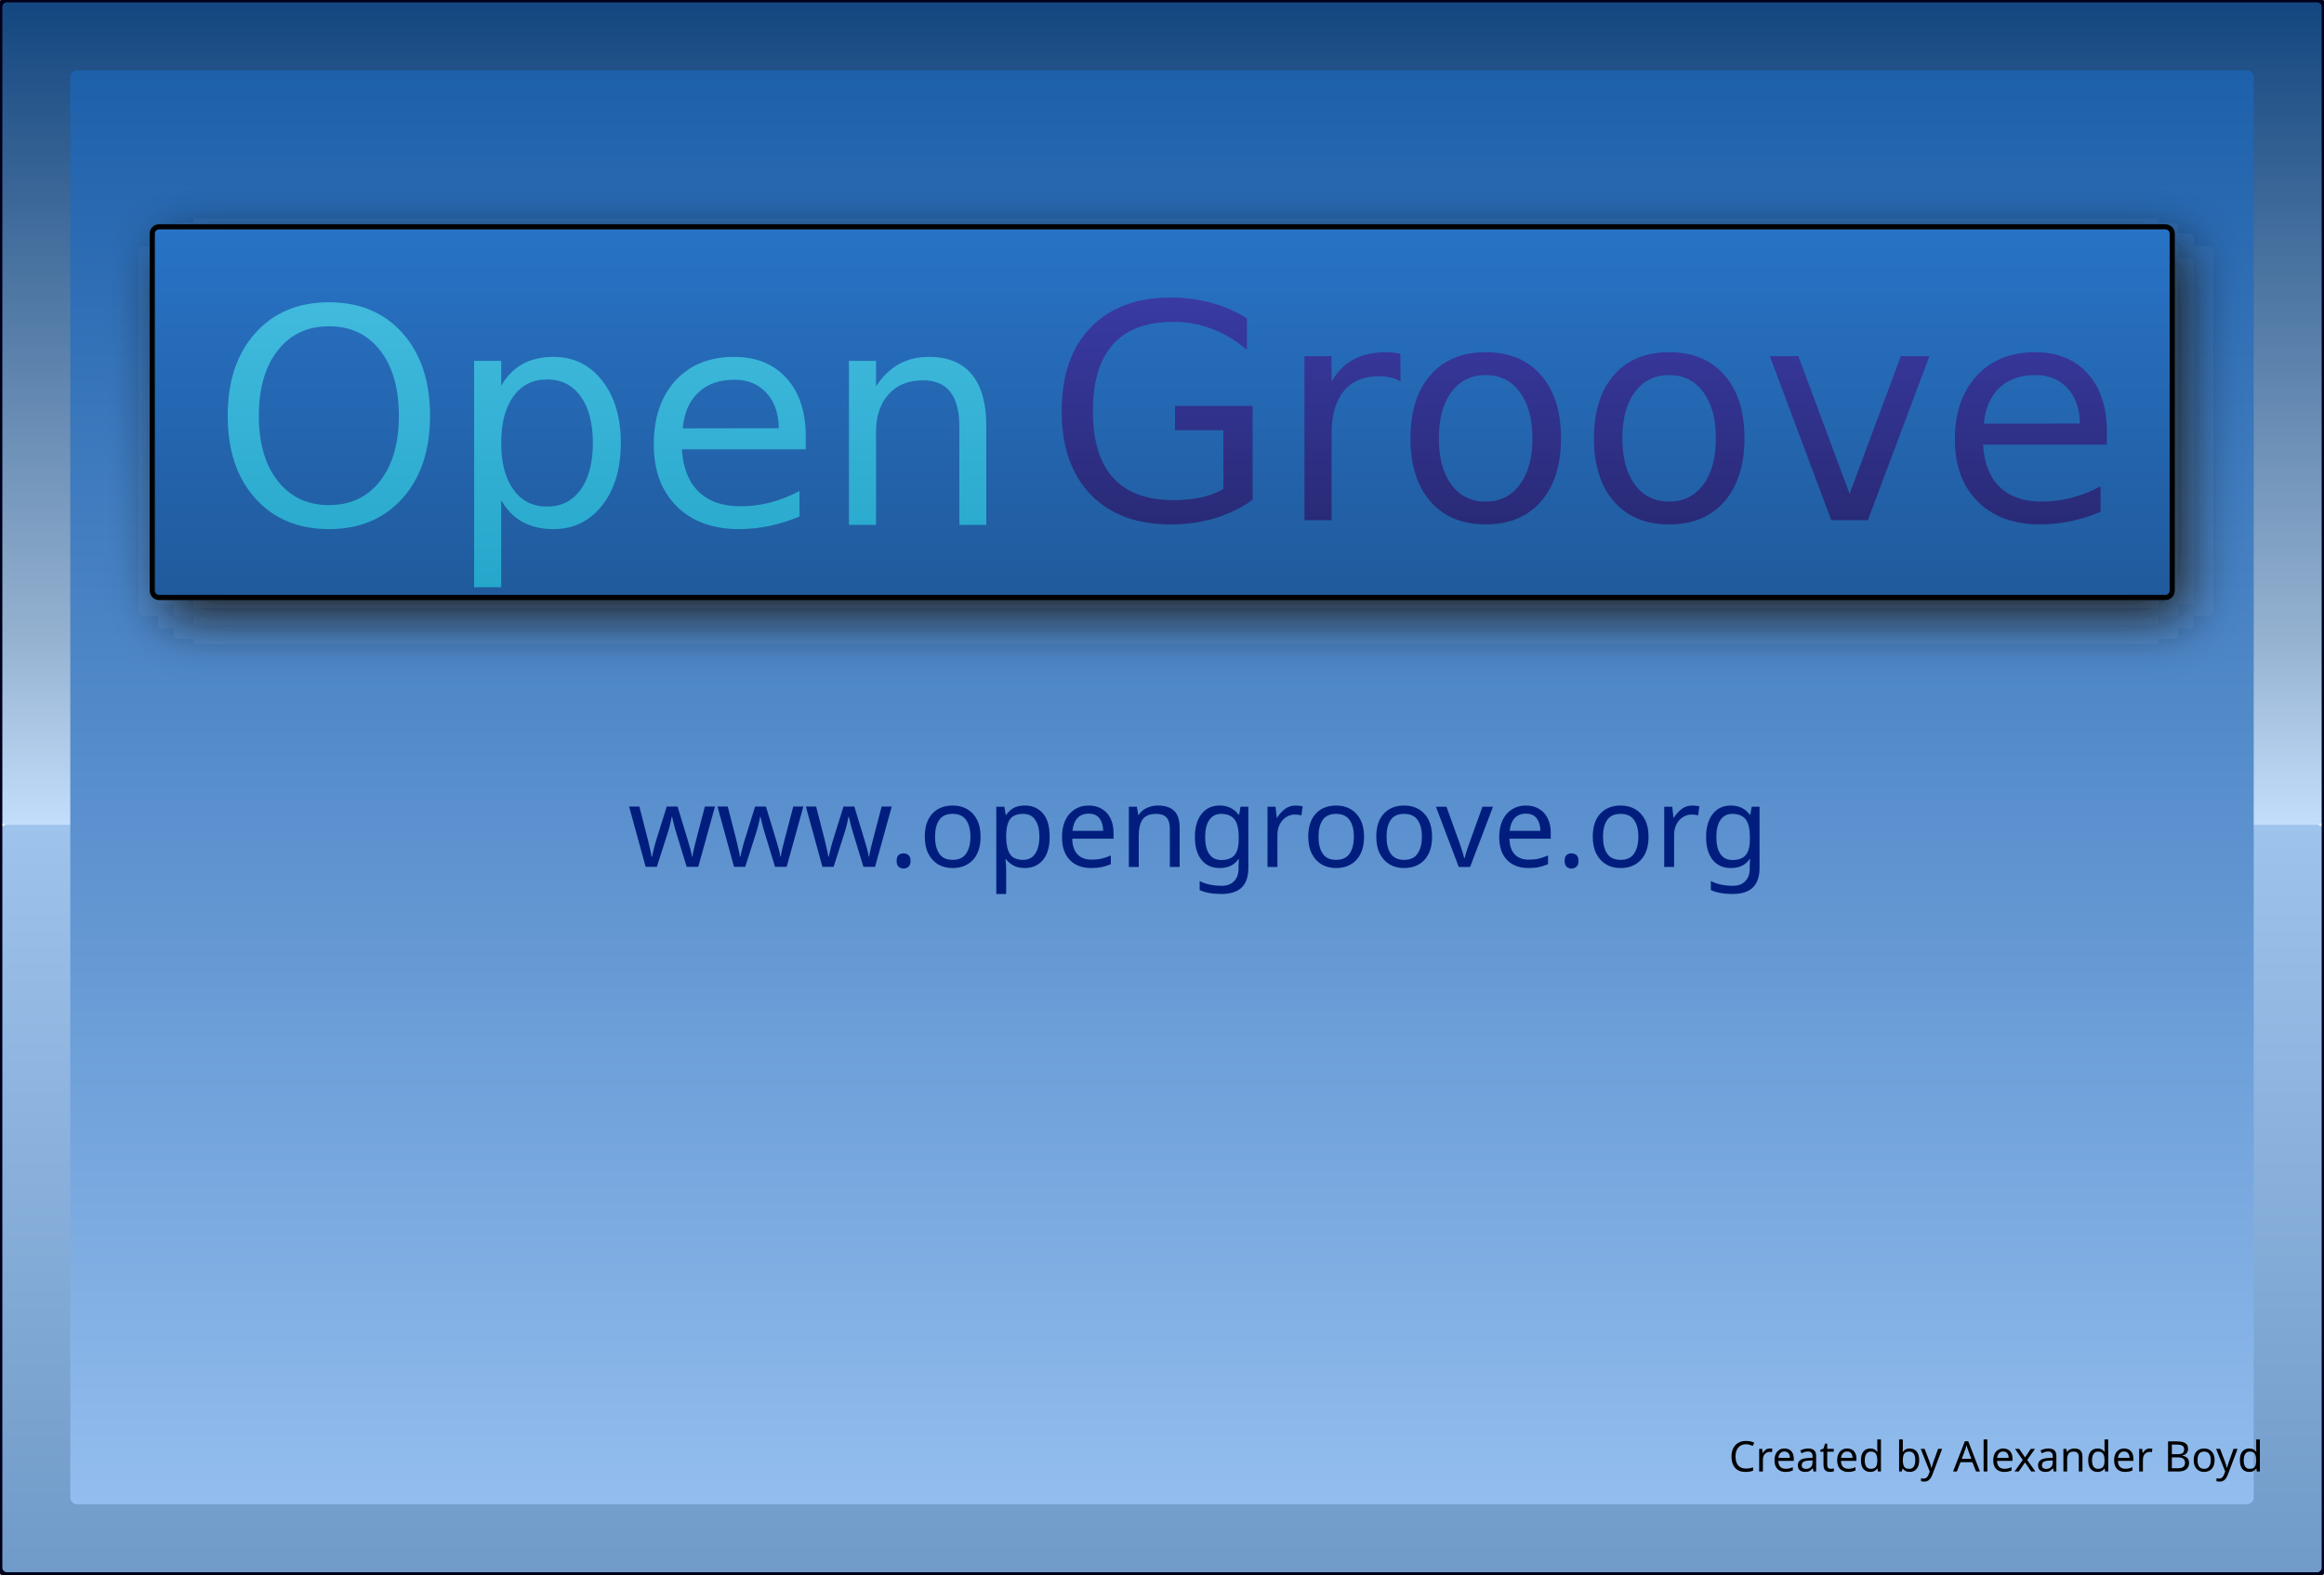
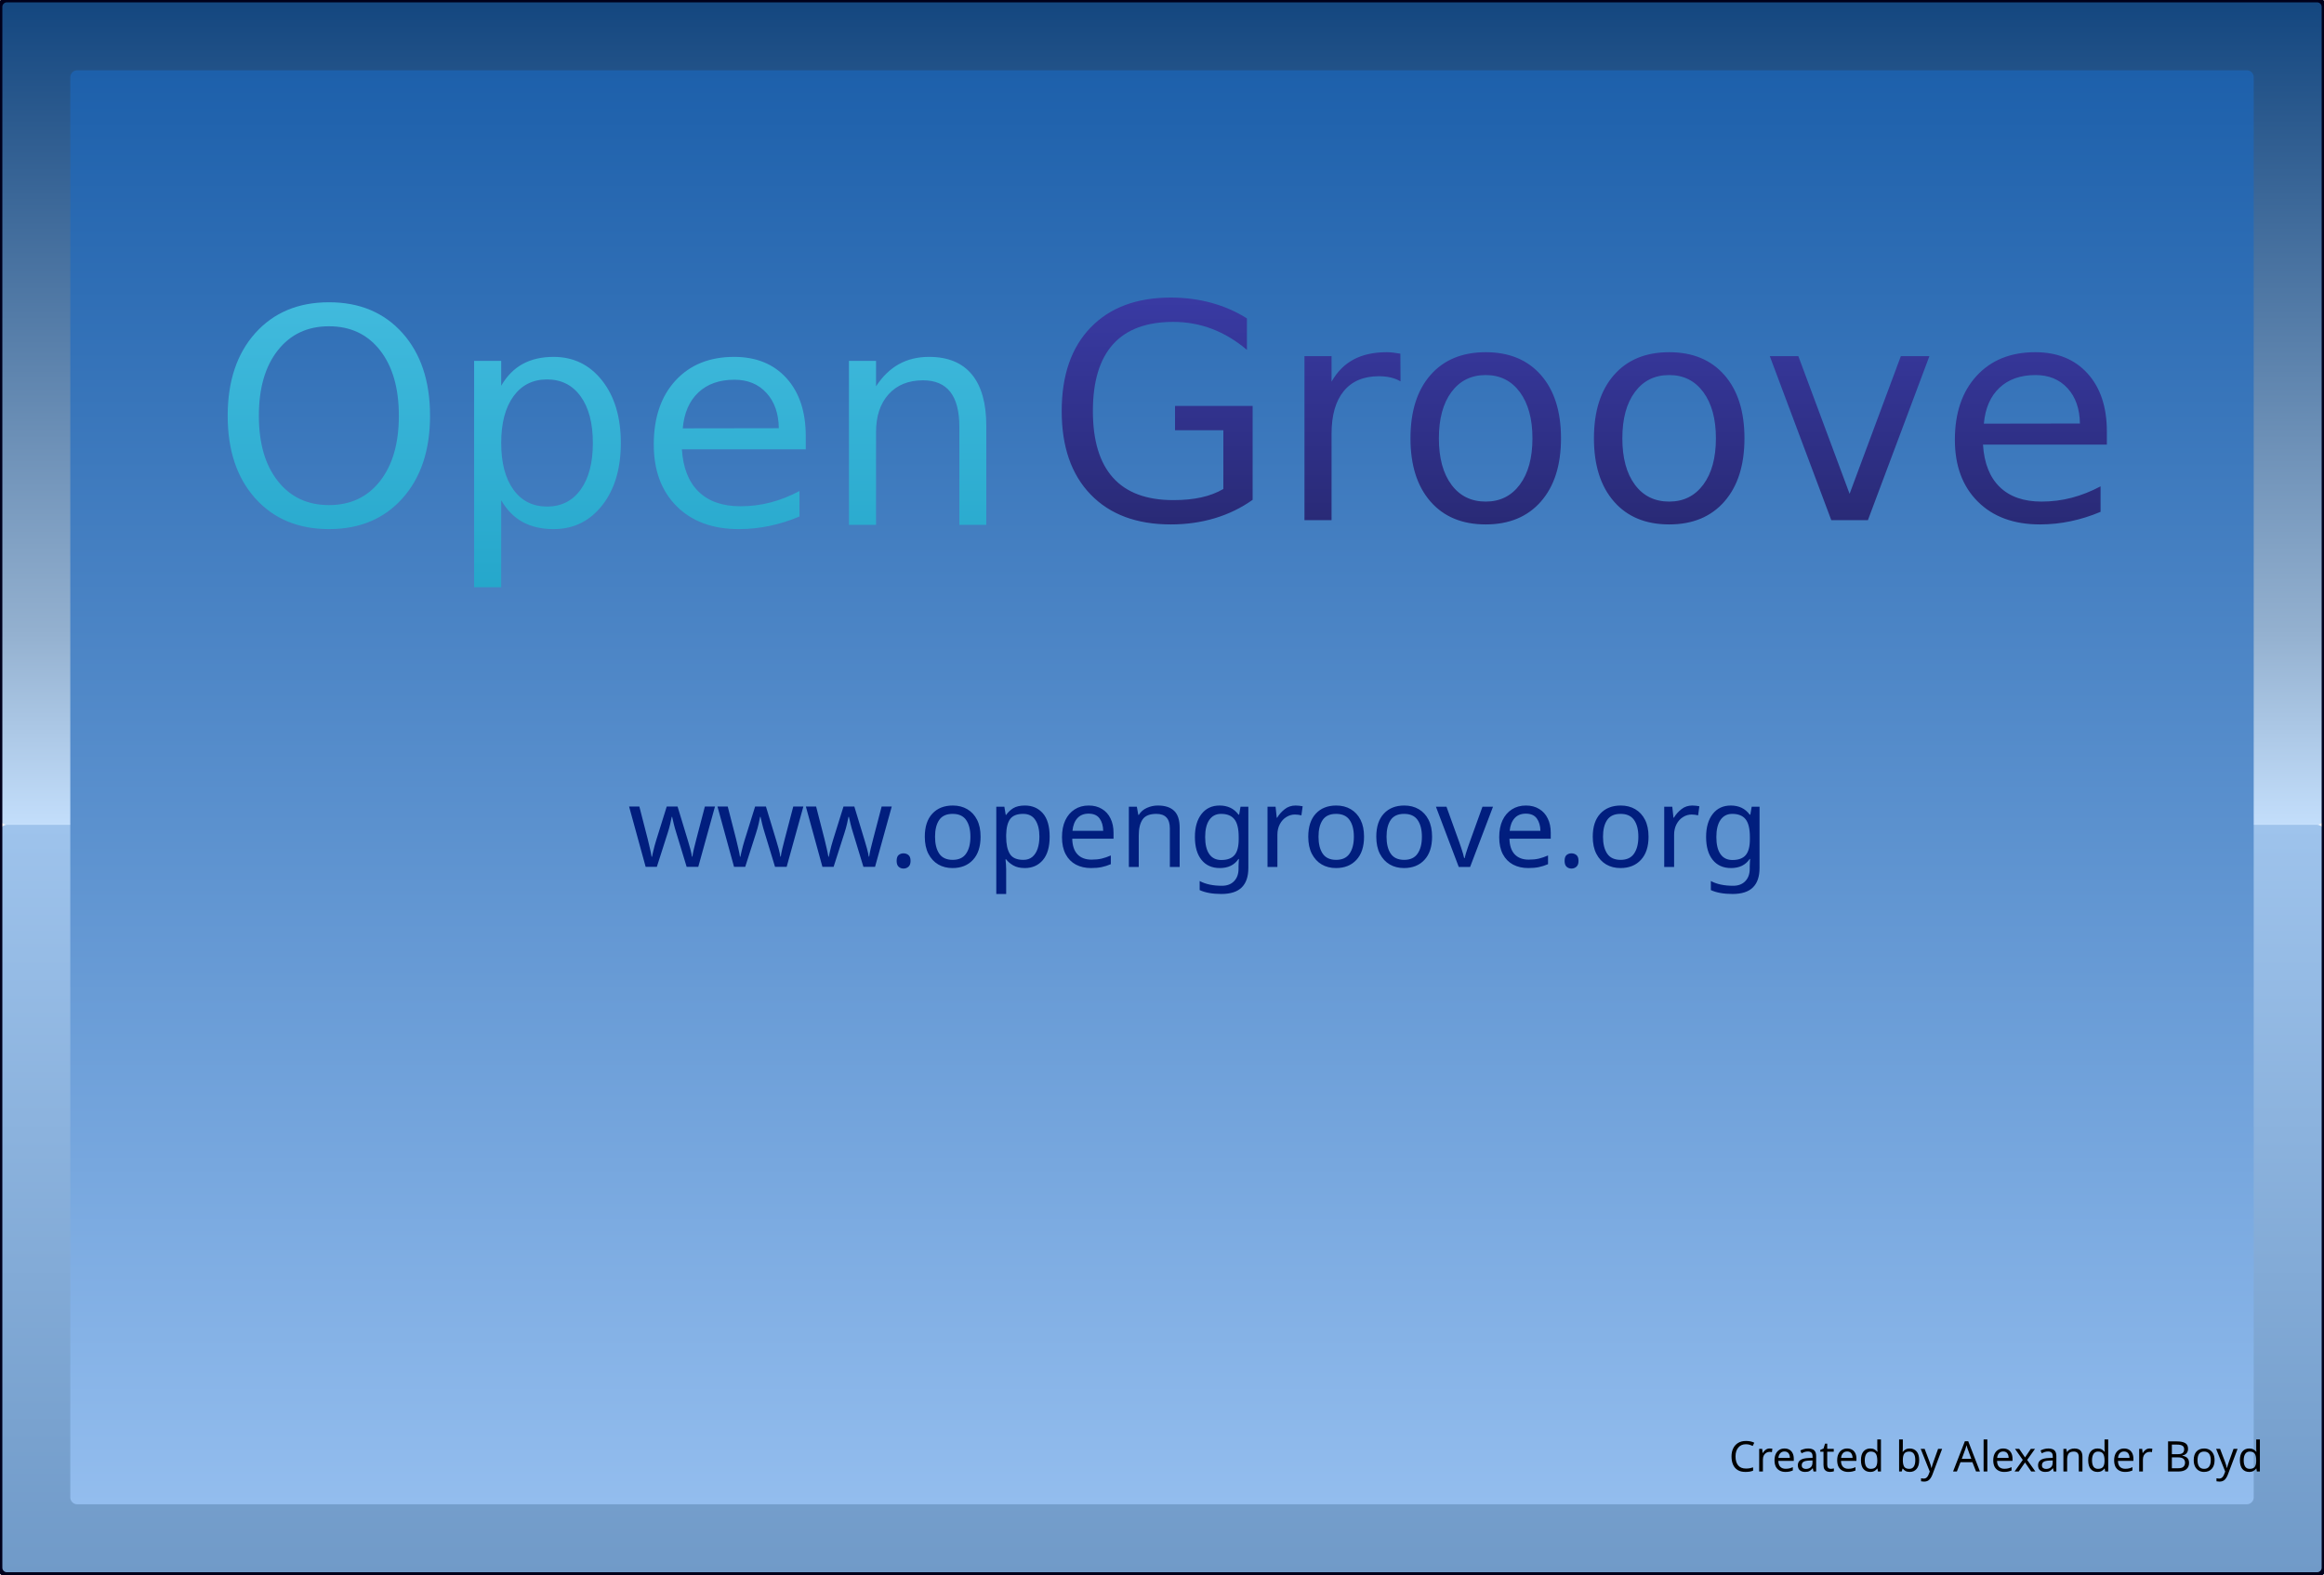
<svg xmlns="http://www.w3.org/2000/svg" xmlns:xlink="http://www.w3.org/1999/xlink" width="496" height="336" id="svg2" version="1.0">
  <defs id="defs4">
-     <linearGradient id="linearGradient3230">
-       <stop style="stop-color:#2873c6;stop-opacity:1;" offset="0" id="stop3232" />
-       <stop style="stop-color:#205a9c;stop-opacity:1;" offset="1" id="stop3234" />
-     </linearGradient>
    <linearGradient id="linearGradient3191">
      <stop style="stop-color:#393aa3;stop-opacity:1;" offset="0" id="stop3193" />
      <stop style="stop-color:#292a76;stop-opacity:1;" offset="1" id="stop3195" />
    </linearGradient>
    <linearGradient id="linearGradient3182">
      <stop style="stop-color:#41badd;stop-opacity:1;" offset="0" id="stop3184" />
      <stop style="stop-color:#25a7cb;stop-opacity:1;" offset="1" id="stop3186" />
    </linearGradient>
    <linearGradient id="linearGradient3210">
      <stop style="stop-color:#1d60ab;stop-opacity:1;" offset="0" id="stop3212" />
      <stop style="stop-color:#93bdee;stop-opacity:1;" offset="1" id="stop3214" />
    </linearGradient>
    <linearGradient id="linearGradient3198">
      <stop style="stop-color:#9ec3ec;stop-opacity:1;" offset="0" id="stop3200" />
      <stop style="stop-color:#709ac8;stop-opacity:1;" offset="1" id="stop3202" />
    </linearGradient>
    <linearGradient id="linearGradient3190">
      <stop style="stop-color:#13467f;stop-opacity:1;" offset="0" id="stop3192" />
      <stop id="stop3206" offset="0.764" style="stop-color:#93b0cf;stop-opacity:1;" />
      <stop style="stop-color:#c3defb;stop-opacity:1;" offset="1" id="stop3194" />
    </linearGradient>
    <linearGradient xlink:href="#linearGradient3190" id="linearGradient3196" x1="0" y1="0" x2="0" y2="176" gradientUnits="userSpaceOnUse" />
    <linearGradient xlink:href="#linearGradient3198" id="linearGradient3204" x1="0" y1="176" x2="0" y2="336" gradientUnits="userSpaceOnUse" />
    <linearGradient xlink:href="#linearGradient3210" id="linearGradient3216" x1="16" y1="16" x2="16" y2="320" gradientUnits="userSpaceOnUse" gradientTransform="matrix(1.00431,0,0,1.006579,-1.068967,-1.105263)" />
    <linearGradient xlink:href="#linearGradient3182" id="linearGradient3188" x1="48.594" y1="64.5" x2="48.594" y2="125.312" gradientUnits="userSpaceOnUse" />
    <linearGradient xlink:href="#linearGradient3191" id="linearGradient3197" x1="226.594" y1="63.5" x2="226.594" y2="111.906" gradientUnits="userSpaceOnUse" />
-     <linearGradient xlink:href="#linearGradient3230" id="linearGradient3236" x1="32" y1="48" x2="32" y2="128" gradientUnits="userSpaceOnUse" gradientTransform="matrix(0.9979307,0,0,0.9888244,0.5632415,0.9334728)" />
-     <filter id="filter3478" x="-0.031" width="1.062" y="-0.168" height="1.337">
-       <feGaussianBlur stdDeviation="5.546" id="feGaussianBlur3480" />
-     </filter>
  </defs>
  <g id="layer1">
    <g id="g2412">
      <path id="rect3180" d="M 1.469 0 C 0.657 0 -1.9844723e-18 0.657 0 1.469 L 0 174.531 C 0 175.343 0.657 176 1.469 176 L 17.469 176 C 16.657 176 16 175.343 16 174.531 L 16 17.469 C 16 16.657 16.657 16 17.469 16 L 478.531 16 C 479.343 16 480 16.657 480 17.469 L 480 174.531 C 480 175.343 479.343 176 478.531 176 L 494.531 176 C 495.343 176 496 175.343 496 174.531 L 496 1.469 C 496 0.657 495.343 -1.9844723e-18 494.531 0 L 1.469 0 z " style="fill:url(#linearGradient3196);fill-opacity:1;fill-rule:evenodd;" />
      <path id="rect3185" d="M 1.469 176 C 0.657 176 -1.9844723e-18 176.657 0 177.469 L 0 334.531 C 0 335.343 0.657 336 1.469 336 L 494.531 336 C 495.343 336 496 335.343 496 334.531 L 496 177.469 C 496 176.657 495.343 176 494.531 176 L 478.531 176 C 479.343 176 480 176.657 480 177.469 L 480 318.531 C 480 319.343 479.343 320 478.531 320 L 17.469 320 C 16.657 320 16 319.343 16 318.531 L 16 177.469 C 16 176.657 16.657 176 17.469 176 L 1.469 176 z " style="fill:url(#linearGradient3204);fill-opacity:1;fill-rule:evenodd;" />
    </g>
    <rect style="fill:url(#linearGradient3216);fill-opacity:1;fill-rule:evenodd;stroke:#5a5800;stroke-width:0;stroke-linecap:butt;stroke-linejoin:round;stroke-miterlimit:4;stroke-dasharray:none;stroke-opacity:1" id="rect3208" width="466" height="306" x="15" y="15" ry="1.475" />
    <text xml:space="preserve" style="font-size:144px;font-style:normal;font-variant:normal;font-weight:normal;font-stretch:normal;text-align:start;line-height:125%;writing-mode:lr-tb;text-anchor:start;fill:#000000;fill-opacity:1;stroke:none;stroke-width:1px;stroke-linecap:butt;stroke-linejoin:miter;stroke-opacity:1;font-family:Bitstream Vera Sans;-inkscape-font-specification:Bitstream Vera Sans" x="78" y="180" id="text3218">
      <tspan id="tspan3220" x="78" y="180" />
    </text>
    <text xml:space="preserve" style="font-size:64px;font-style:normal;font-variant:normal;font-weight:normal;font-stretch:normal;text-align:start;line-height:125%;writing-mode:lr-tb;text-anchor:start;fill:#000000;fill-opacity:1;stroke:none;stroke-width:1px;stroke-linecap:butt;stroke-linejoin:miter;stroke-opacity:1;font-family:Bitstream Vera Sans;-inkscape-font-specification:Bitstream Vera Sans" x="74" y="136" id="text3222">
      <tspan id="tspan3224" x="74" y="136" />
    </text>
    <text xml:space="preserve" style="font-size:64px;font-style:normal;font-variant:normal;font-weight:normal;font-stretch:normal;text-align:start;line-height:125%;writing-mode:lr-tb;text-anchor:start;fill:#000000;fill-opacity:1;stroke:none;stroke-width:1px;stroke-linecap:butt;stroke-linejoin:miter;stroke-opacity:1;font-family:Bitstream Vera Sans;-inkscape-font-specification:Bitstream Vera Sans" x="241" y="130" id="text3230">
      <tspan id="tspan3232" x="241" y="130" />
    </text>
+     <text xml:space="preserve" style="font-size:64px;font-style:normal;font-variant:normal;font-weight:normal;font-stretch:normal;text-align:start;line-height:125%;writing-mode:lr-tb;text-anchor:start;fill:url(#linearGradient3188);fill-opacity:1.0;stroke:none;stroke-width:1px;stroke-linecap:butt;stroke-linejoin:miter;stroke-opacity:1;font-family:Bitstream Vera Sans;-inkscape-font-specification:Bitstream Vera Sans" x="45" y="112" id="text3226">
+       <tspan id="tspan3228" x="45" y="112" style="fill-opacity:1.0;fill:url(#linearGradient3188)">Open</tspan>
+     </text>
+     <text xml:space="preserve" style="font-size:64px;font-style:normal;font-variant:normal;font-weight:normal;font-stretch:normal;text-align:start;line-height:125%;writing-mode:lr-tb;text-anchor:start;fill:url(#linearGradient3197);fill-opacity:1.0;stroke:none;stroke-width:1px;stroke-linecap:butt;stroke-linejoin:miter;stroke-opacity:1;font-family:Bitstream Vera Sans;-inkscape-font-specification:Bitstream Vera Sans" x="223" y="111" id="text3234">
+       <tspan id="tspan3236" x="223" y="111" style="fill-opacity:1.0;fill:url(#linearGradient3197)">Groove</tspan>
+     </text>
    <text xml:space="preserve" style="font-size:24px;font-style:normal;font-variant:normal;font-weight:normal;font-stretch:normal;text-align:start;line-height:100%;writing-mode:lr-tb;text-anchor:start;fill:#011e7e;fill-opacity:1;stroke:none;stroke-width:1px;stroke-linecap:butt;stroke-linejoin:miter;stroke-opacity:1;font-family:Segoe UI;-inkscape-font-specification:Segoe UI" x="134" y="185" id="text3238">
      <tspan id="tspan3240" x="134" y="185">www.opengroove.org</tspan>
    </text>
    <rect style="fill-opacity:1;fill-rule:evenodd;fill:none;stroke:#00001b;stroke-opacity:1;stroke-width:1;stroke-miterlimit:4;stroke-dasharray:none" id="rect3186" width="496" height="336" x="0" y="0" ry="1.466" />
    <text xml:space="preserve" style="font-size:9px;font-style:normal;font-variant:normal;font-weight:normal;font-stretch:normal;text-align:start;line-height:125%;writing-mode:lr-tb;text-anchor:start;fill:#000000;fill-opacity:1;stroke:none;stroke-width:1px;stroke-linecap:butt;stroke-linejoin:miter;stroke-opacity:1;font-family:Segoe UI;-inkscape-font-specification:Segoe UI" x="369" y="314" id="text2410">
      <tspan x="369" y="314" id="tspan2414">Created by Alexander Boyd</tspan>
    </text>
-     <rect style="fill:#242424;fill-opacity:1;fill-rule:evenodd;stroke:none;stroke-width:0.894;stroke-linejoin:miter;stroke-miterlimit:0;stroke-dasharray:none;stroke-opacity:1;filter:url(#filter3478)" id="rect3238" width="431.106" height="79.106" x="35.447" y="52.447" ry="1.459" />
-     <rect style="fill:url(#linearGradient3236);fill-opacity:1;fill-rule:evenodd;stroke:#000000;stroke-width:1.094;stroke-linejoin:miter;stroke-miterlimit:0;stroke-dasharray:none;stroke-opacity:1" id="rect3228" width="431.106" height="79.106" x="32.497" y="48.397" ry="1.459" />
-     <text xml:space="preserve" style="font-size:64px;font-style:normal;font-variant:normal;font-weight:normal;font-stretch:normal;text-align:start;line-height:125%;writing-mode:lr-tb;text-anchor:start;fill:url(#linearGradient3197);fill-opacity:1.0;stroke:none;stroke-width:1px;stroke-linecap:butt;stroke-linejoin:miter;stroke-opacity:1;font-family:Bitstream Vera Sans;-inkscape-font-specification:Bitstream Vera Sans" x="223" y="111" id="text3234">
-       <tspan id="tspan3236" x="223" y="111" style="fill-opacity:1.0;fill:url(#linearGradient3197)">Groove</tspan>
-     </text>
-     <text xml:space="preserve" style="font-size:64px;font-style:normal;font-variant:normal;font-weight:normal;font-stretch:normal;text-align:start;line-height:125%;writing-mode:lr-tb;text-anchor:start;fill:url(#linearGradient3188);fill-opacity:1.0;stroke:none;stroke-width:1px;stroke-linecap:butt;stroke-linejoin:miter;stroke-opacity:1;font-family:Bitstream Vera Sans;-inkscape-font-specification:Bitstream Vera Sans" x="45" y="112" id="text3226">
-       <tspan id="tspan3228" x="45" y="112" style="fill-opacity:1.0;fill:url(#linearGradient3188)">Open</tspan>
-     </text>
  </g>
</svg>
